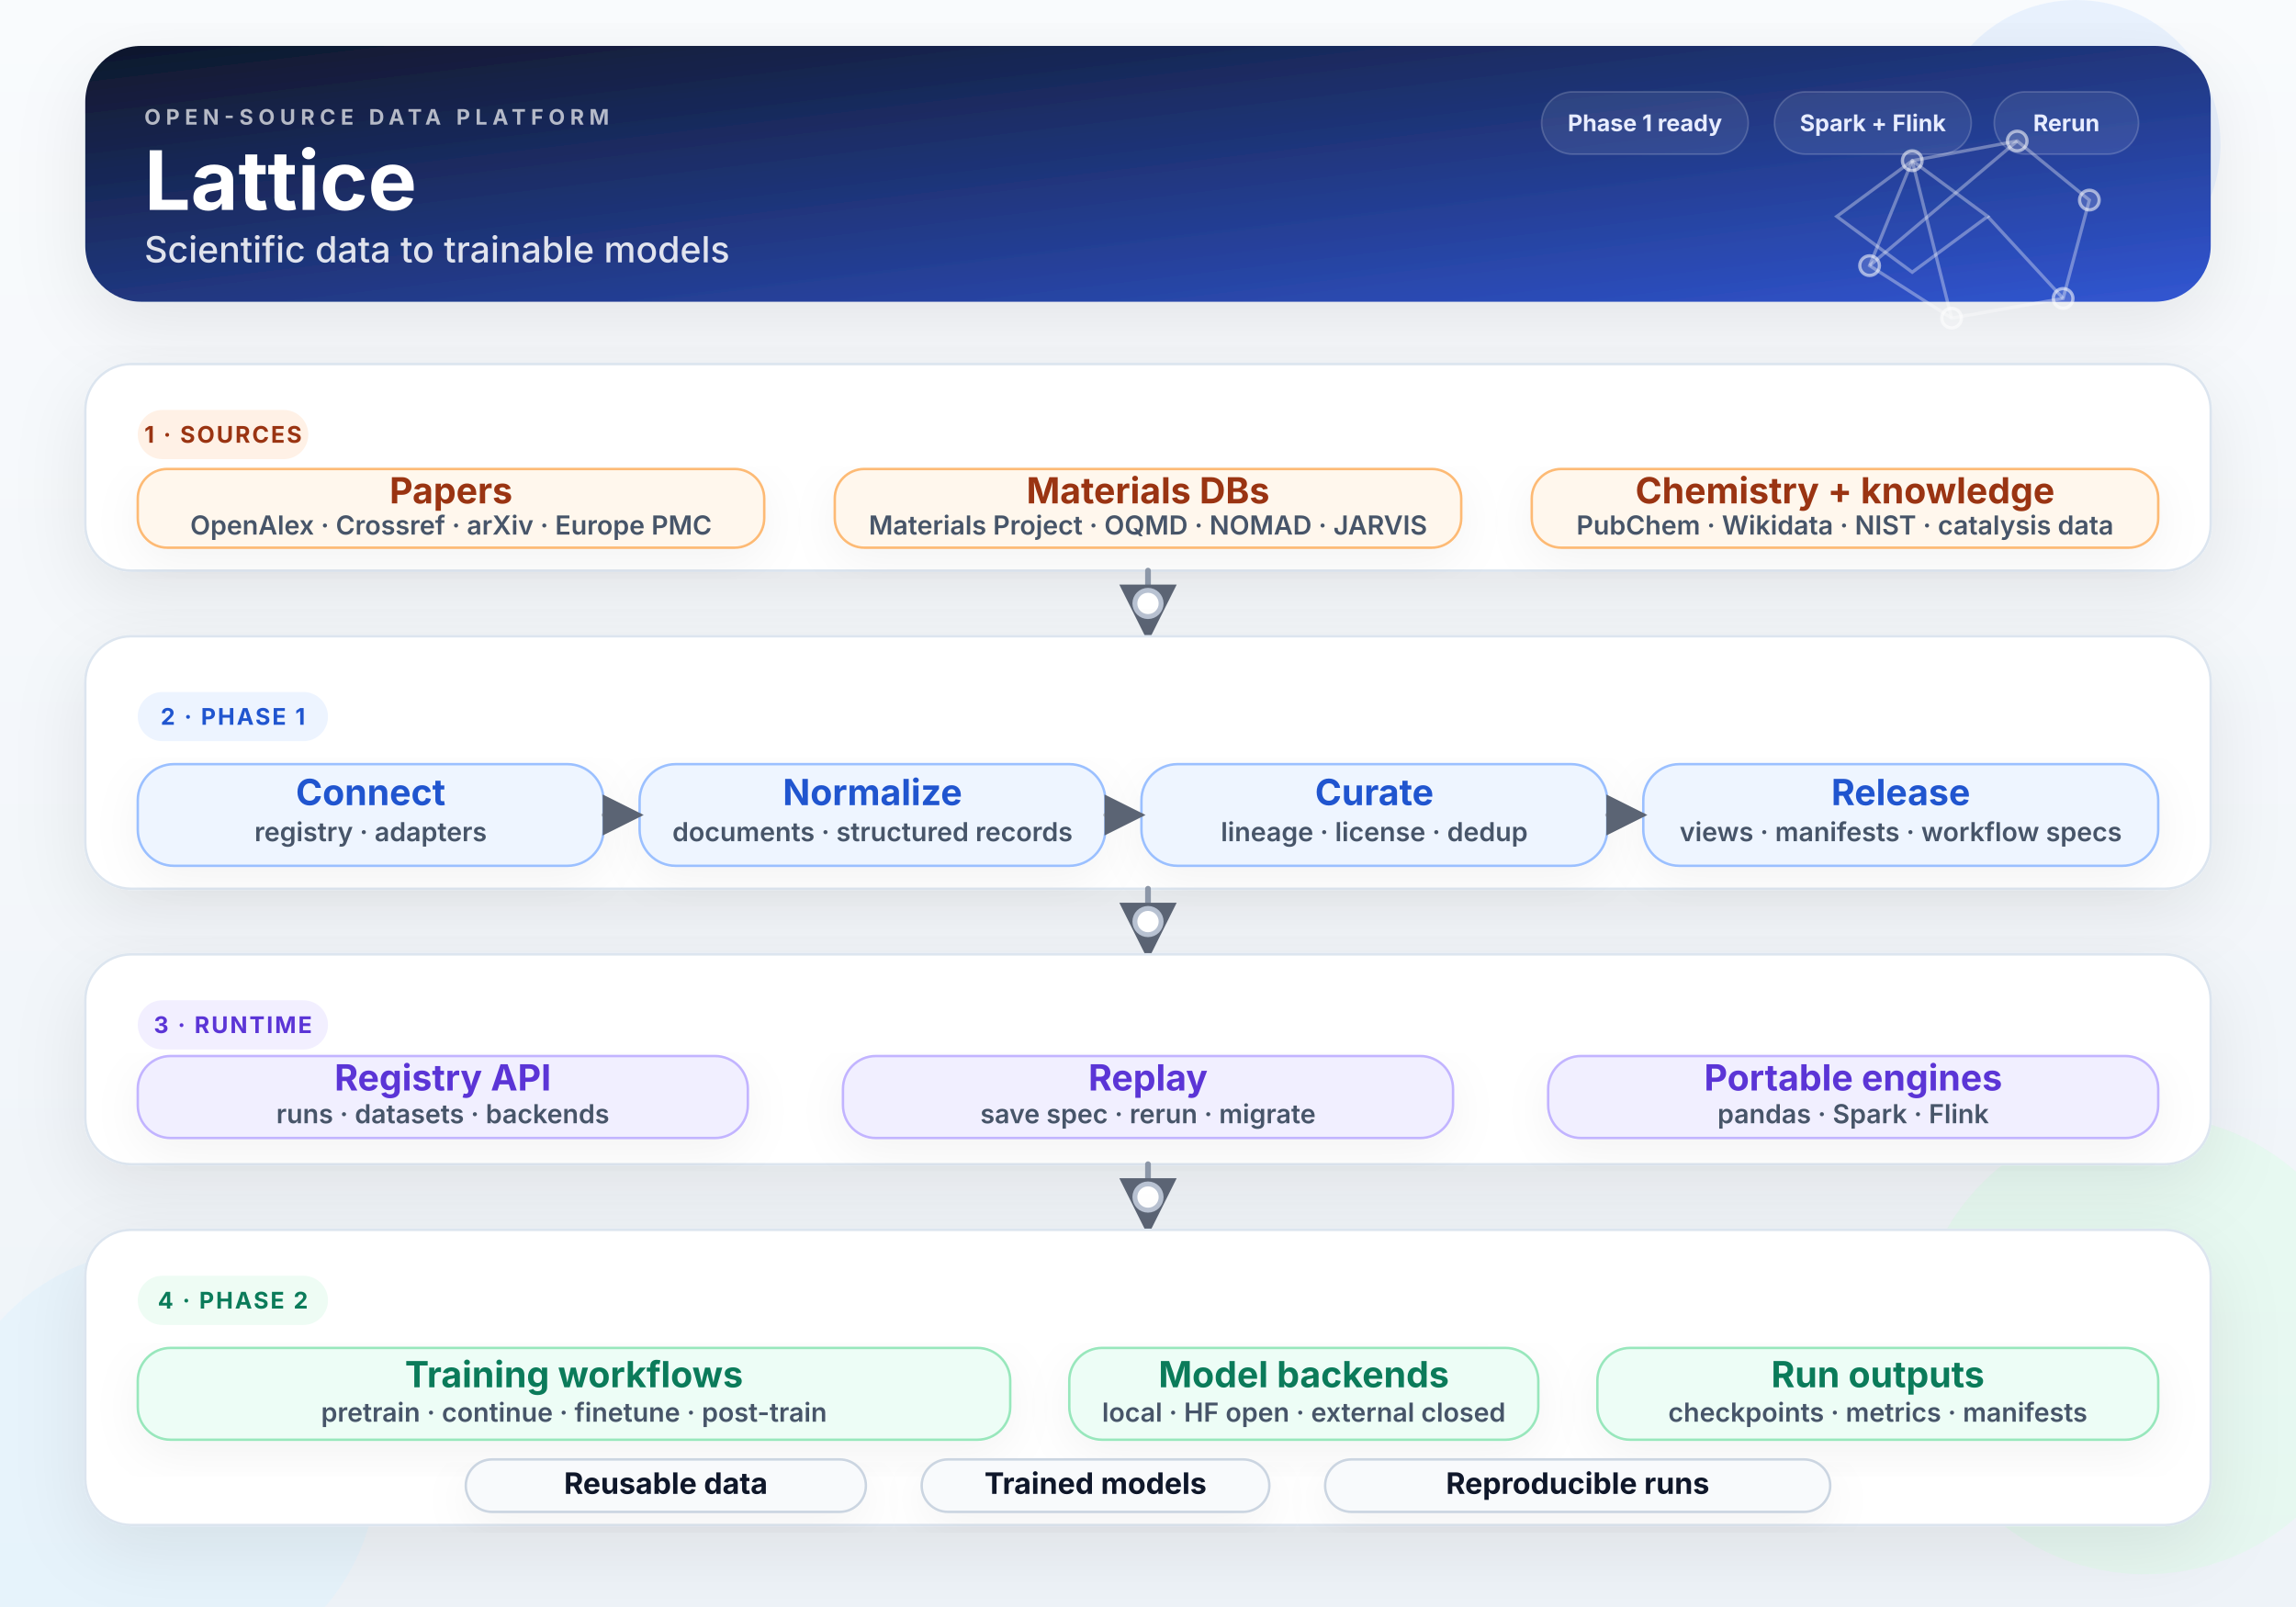
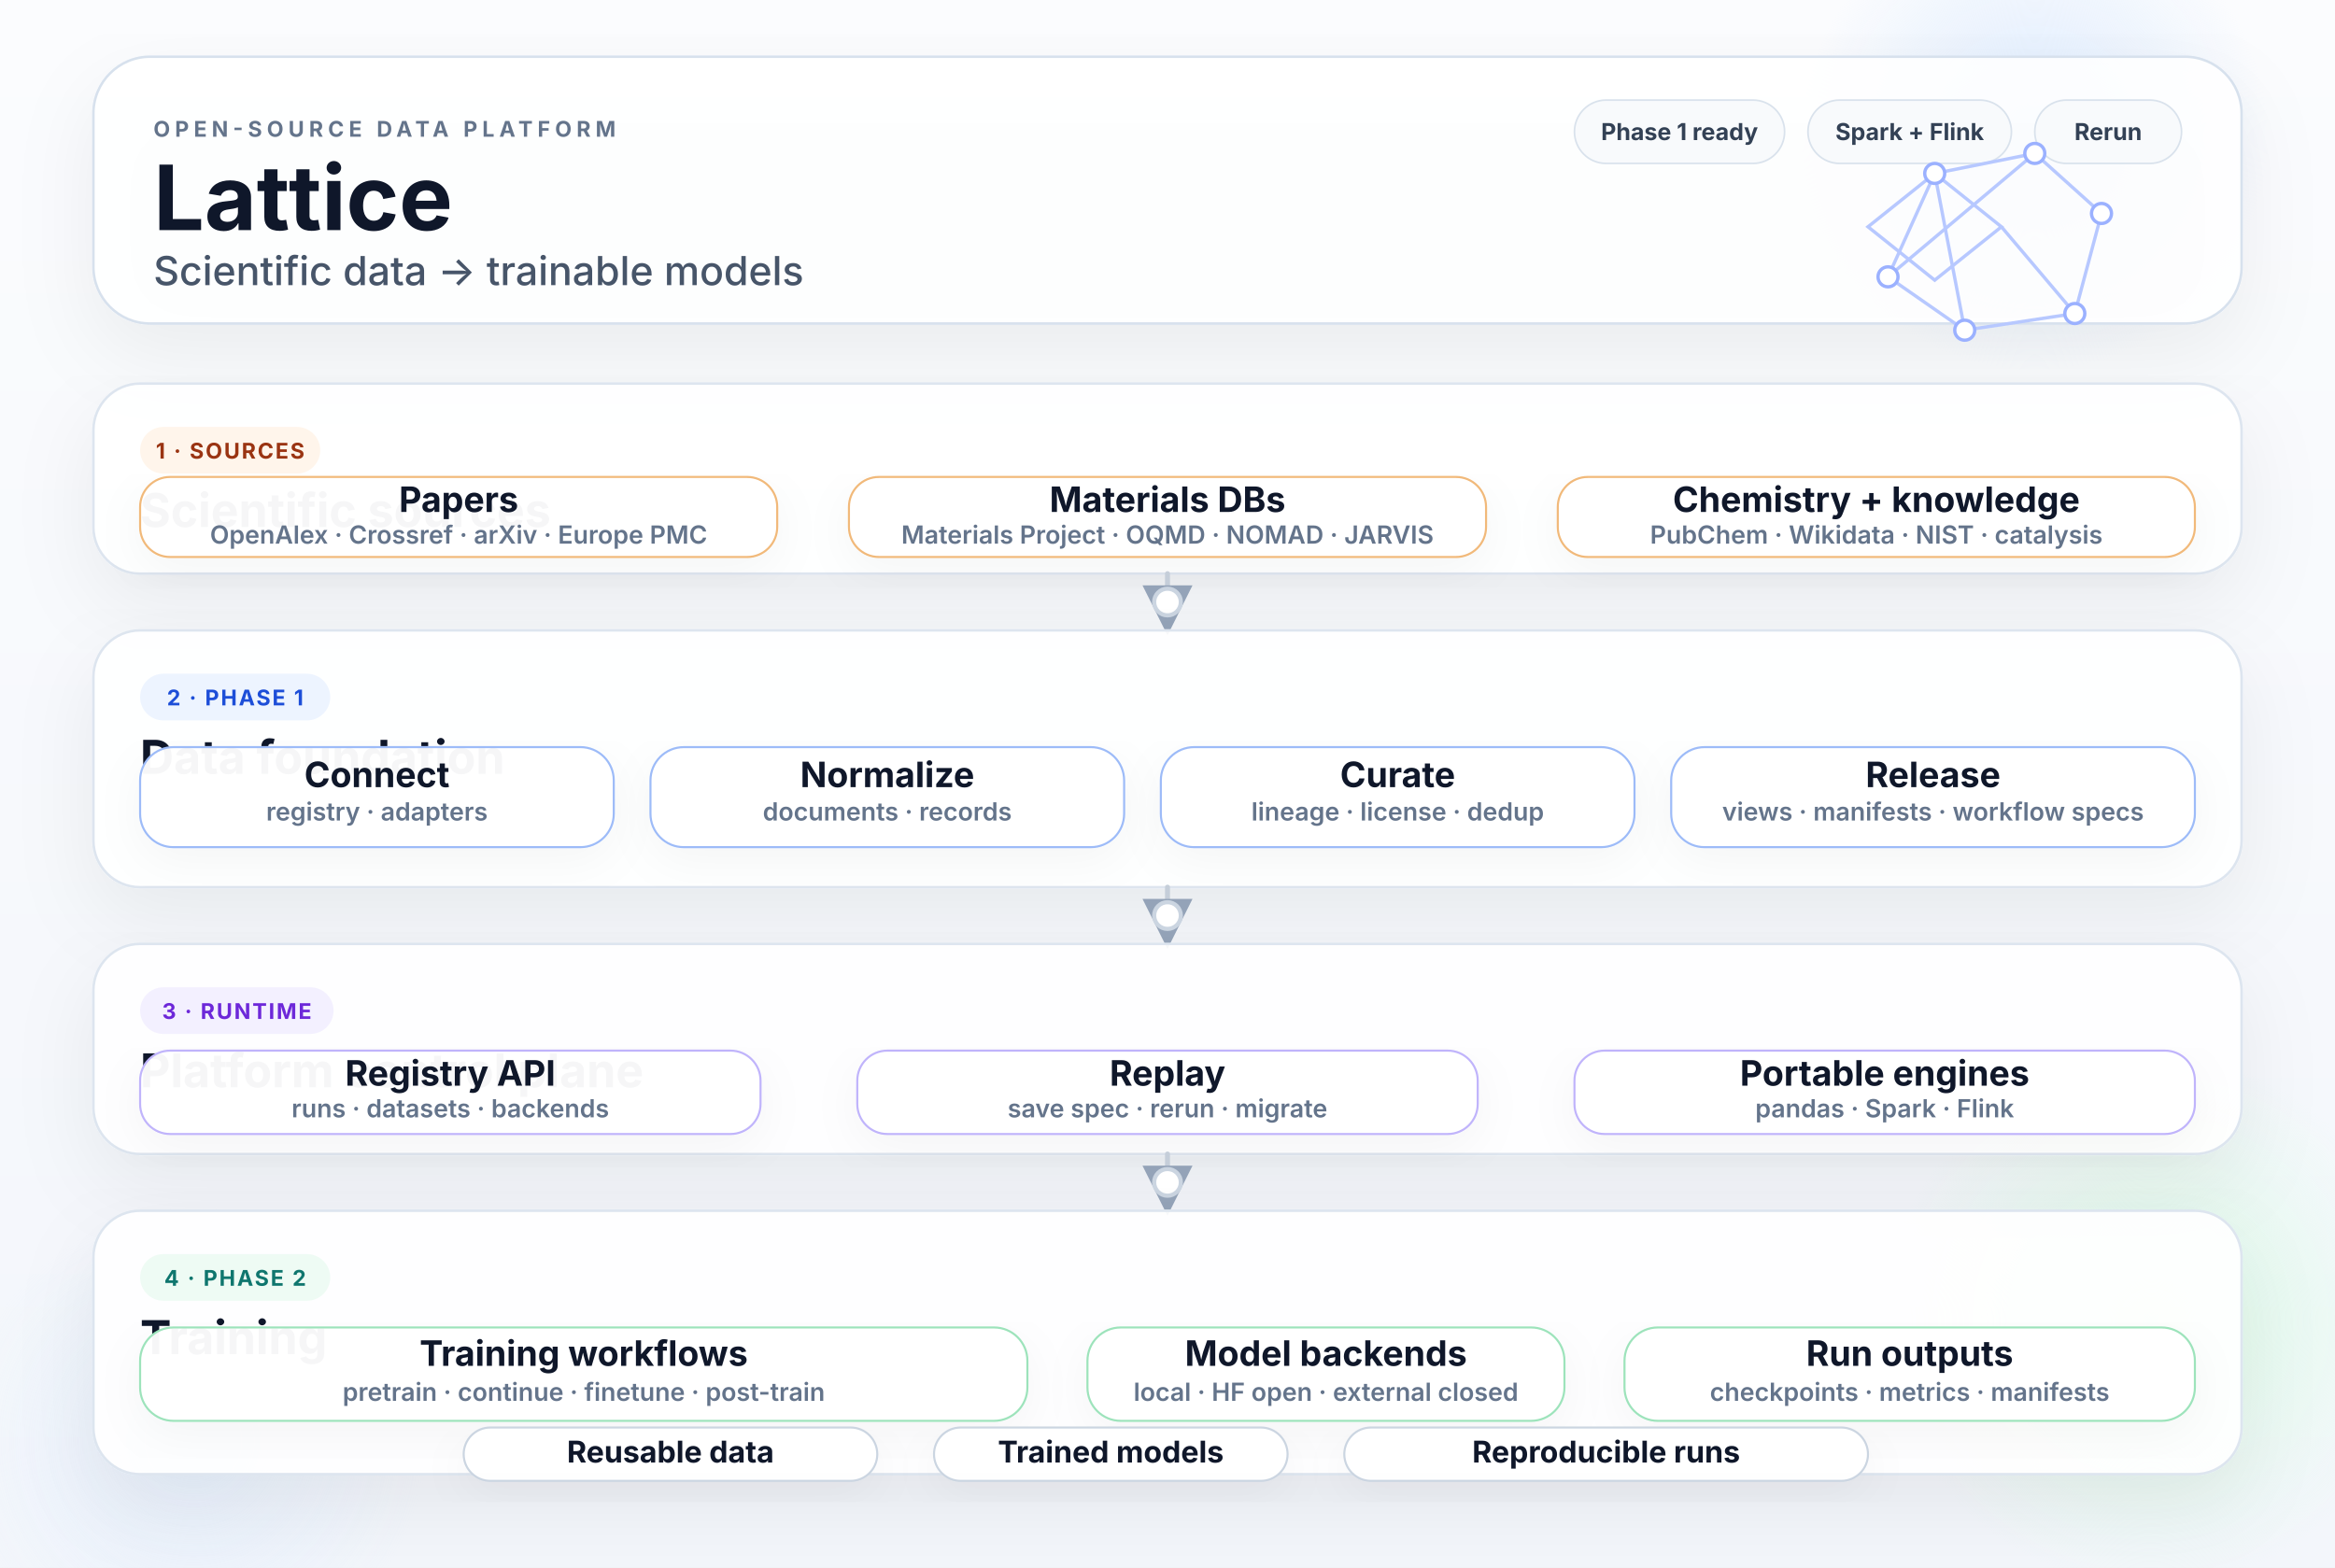
- <svg xmlns="http://www.w3.org/2000/svg" viewBox="0 0 1400 980" role="img" aria-labelledby="title desc">
+ <svg xmlns="http://www.w3.org/2000/svg" viewBox="0 0 1400 940" role="img" aria-labelledby="title desc">
  <defs>
-     <linearGradient id="bg" x1="0" y1="0" x2="0" y2="1">
-       <stop offset="0%" stop-color="#f9fbfd" />
-       <stop offset="100%" stop-color="#eef3f8" />
+     <linearGradient id="pageBg" x1="0" y1="0" x2="0" y2="1">
+       <stop offset="0%" stop-color="#fbfcfe" />
+       <stop offset="100%" stop-color="#f3f6fb" />
    </linearGradient>
-     <linearGradient id="hero" x1="0" y1="0" x2="1" y2="1">
-       <stop offset="0%" stop-color="#0f172a" />
-       <stop offset="100%" stop-color="#3156d3" />
-     </linearGradient>
-     <filter id="shadow" x="-20%" y="-20%" width="140%" height="160%">
-       <feDropShadow dx="0" dy="14" stdDeviation="22" flood-color="#0f172a" flood-opacity="0.08" />
+     <radialGradient id="orbBlue" cx="50%" cy="50%" r="50%">
+       <stop offset="0%" stop-color="#dbeafe" stop-opacity="0.95" />
+       <stop offset="100%" stop-color="#dbeafe" stop-opacity="0" />
+     </radialGradient>
+     <radialGradient id="orbMint" cx="50%" cy="50%" r="50%">
+       <stop offset="0%" stop-color="#dcfce7" stop-opacity="0.95" />
+       <stop offset="100%" stop-color="#dcfce7" stop-opacity="0" />
+     </radialGradient>
+     <filter id="panelShadow" x="-20%" y="-20%" width="140%" height="160%">
+       <feDropShadow dx="0" dy="18" stdDeviation="24" flood-color="#0f172a" flood-opacity="0.07" />
    </filter>
-     <filter id="soft" x="-20%" y="-20%" width="140%" height="160%">
-       <feDropShadow dx="0" dy="8" stdDeviation="14" flood-color="#0f172a" flood-opacity="0.05" />
+     <filter id="softShadow" x="-20%" y="-20%" width="140%" height="160%">
+       <feDropShadow dx="0" dy="8" stdDeviation="14" flood-color="#0f172a" flood-opacity="0.04" />
    </filter>
    <marker id="arrow" viewBox="0 0 12 12" refX="10" refY="6" markerWidth="12" markerHeight="12" orient="auto-start-reverse">
-       <path d="M1 1 L11 6 L1 11 Z" fill="#5b6474" />
+       <path d="M1 1 L11 6 L1 11 Z" fill="#94a3b8" />
    </marker>
    <style>
-       .hero-kicker { font: 700 13px 'Inter','Segoe UI',Arial,sans-serif; letter-spacing: 0.24em; fill: rgba(255,255,255,0.68); }
-       .hero-title { font: 700 50px 'Inter','Segoe UI',Arial,sans-serif; fill: #ffffff; }
-       .hero-sub { font: 500 22px 'Inter','Segoe UI',Arial,sans-serif; fill: rgba(255,255,255,0.86); }
-       .hero-pill { font: 700 14px 'Inter','Segoe UI',Arial,sans-serif; fill: #e7ecff; }
-       .section-chip { font: 700 14px 'Inter','Segoe UI',Arial,sans-serif; letter-spacing: 0.08em; }
-       .section-title { font: 700 29px 'Inter','Segoe UI',Arial,sans-serif; fill: #0f172a; }
-       .card-title { font: 700 22px 'Inter','Segoe UI',Arial,sans-serif; }
-       .card-copy { font: 600 16px 'Inter','Segoe UI',Arial,sans-serif; fill: #475569; }
+       .hero-kicker { font: 700 13px 'Inter','Segoe UI',Arial,sans-serif; letter-spacing: 0.22em; fill: #64748b; }
+       .hero-title { font: 700 54px 'Inter','Segoe UI',Arial,sans-serif; fill: #0f172a; }
+       .hero-sub { font: 500 24px 'Inter','Segoe UI',Arial,sans-serif; fill: #475569; }
+       .hero-pill { font: 700 14px 'Inter','Segoe UI',Arial,sans-serif; fill: #334155; }
+       .section-chip { font: 700 13px 'Inter','Segoe UI',Arial,sans-serif; letter-spacing: 0.08em; }
+       .section-title { font: 700 28px 'Inter','Segoe UI',Arial,sans-serif; fill: #0f172a; }
+       .card-title { font: 700 21px 'Inter','Segoe UI',Arial,sans-serif; fill: #0f172a; }
+       .card-copy { font: 600 15px 'Inter','Segoe UI',Arial,sans-serif; fill: #64748b; }
      .footer-chip { font: 700 18px 'Inter','Segoe UI',Arial,sans-serif; fill: #0f172a; }
-       .panel { fill: #ffffff; stroke: #dce5ef; stroke-width: 1.5; filter: url(#shadow); }
-       .card { stroke-width: 1.5; filter: url(#soft); }
-       .source-card { fill: #fff7ed; stroke: #fdba74; }
-       .phase1-card { fill: #eef5ff; stroke: #9bc0ff; }
-       .runtime-card { fill: #f1efff; stroke: #c2b4ff; }
-       .phase2-card { fill: #edfdf6; stroke: #98e7bc; }
-       .out-card { fill: #f8fafc; stroke: #cbd5e1; }
-       .source-text { fill: #9a3412; }
-       .phase1-text { fill: #2055cf; }
-       .runtime-text { fill: #5b35d6; }
-       .phase2-text { fill: #0b7b5a; }
-       .line { stroke: #8c97a8; stroke-width: 3.5; fill: none; marker-end: url(#arrow); stroke-linecap: round; }
-       .inline { stroke: #a8b2c1; stroke-width: 2.5; fill: none; marker-end: url(#arrow); stroke-linecap: round; }
-       .node { fill: #ffffff; stroke: #b8c2d2; stroke-width: 3; }
-       .crystal { stroke: rgba(255,255,255,0.34); stroke-width: 2; fill: none; }
-       .crystal-node { fill: rgba(255,255,255,0.15); stroke: rgba(255,255,255,0.55); stroke-width: 2; }
+       .panel { fill: rgba(255,255,255,0.92); stroke: #dde5ef; stroke-width: 1.5; filter: url(#panelShadow); }
+       .hero-panel { fill: rgba(255,255,255,0.88); stroke: #d7e1ed; stroke-width: 1.5; filter: url(#panelShadow); }
+       .card { fill: rgba(255,255,255,0.96); stroke: #d9e2ec; stroke-width: 1.25; filter: url(#softShadow); }
+       .source-border { stroke: #f1b97a; }
+       .phase1-border { stroke: #9dbbf8; }
+       .runtime-border { stroke: #c0b4fb; }
+       .phase2-border { stroke: #9de3bb; }
+       .out-border { stroke: #cbd5e1; }
+       .sources-chip-bg { fill: #fff5eb; }
+       .phase1-chip-bg { fill: #edf4ff; }
+       .runtime-chip-bg { fill: #f3f0ff; }
+       .phase2-chip-bg { fill: #eefbf4; }
+       .sources-chip-text { fill: #9a3412; }
+       .phase1-chip-text { fill: #1d4ed8; }
+       .runtime-chip-text { fill: #6d28d9; }
+       .phase2-chip-text { fill: #0f766e; }
+       .line { stroke: #c5ced9; stroke-width: 3; fill: none; marker-end: url(#arrow); stroke-linecap: round; }
+       .node { fill: #ffffff; stroke: #cbd5e1; stroke-width: 2.5; }
+       .motif-line { stroke: #b7c8ff; stroke-width: 2; fill: none; }
+       .motif-node { fill: #ffffff; stroke: #9bb1ff; stroke-width: 2; }
    </style>
  </defs>
-   <rect width="1400" height="980" fill="url(#bg)" />
-   <circle cx="1266" cy="88" r="88" fill="#dbeafe" opacity="0.55" />
-   <circle cx="1308" cy="820" r="140" fill="#dcfce7" opacity="0.45" />
-   <circle cx="98" cy="894" r="132" fill="#e0f2fe" opacity="0.55" />
-   <rect x="52" y="28" width="1296" height="156" rx="34" fill="url(#hero)" filter="url(#shadow)" />
-   <text x="88" y="76" class="hero-kicker">OPEN-SOURCE DATA PLATFORM</text>
-   <text x="88" y="128" class="hero-title">Lattice</text>
-   <text x="88" y="160" class="hero-sub">Scientific data to trainable models</text>
-   <rect x="940" y="56" width="126" height="38" rx="19" fill="rgba(255,255,255,0.08)" stroke="rgba(255,255,255,0.18)" />
-   <text x="1003" y="80" text-anchor="middle" class="hero-pill">Phase 1 ready</text>
-   <rect x="1082" y="56" width="120" height="38" rx="19" fill="rgba(255,255,255,0.08)" stroke="rgba(255,255,255,0.18)" />
-   <text x="1142" y="80" text-anchor="middle" class="hero-pill">Spark + Flink</text>
-   <rect x="1216" y="56" width="88" height="38" rx="19" fill="rgba(255,255,255,0.08)" stroke="rgba(255,255,255,0.18)" />
-   <text x="1260" y="80" text-anchor="middle" class="hero-pill">Rerun</text>
-   <path d="M1120 132 L1166 98 L1212 132 L1166 166 Z" class="crystal" />
-   <path d="M1166 98 L1230 86 L1274 122 L1258 182 L1190 194 L1140 162 Z" class="crystal" />
-   <line x1="1166" y1="98" x2="1190" y2="194" class="crystal" />
-   <line x1="1230" y1="86" x2="1140" y2="162" class="crystal" />
-   <line x1="1212" y1="132" x2="1258" y2="182" class="crystal" />
-   <circle cx="1166" cy="98" r="6" class="crystal-node" />
-   <circle cx="1230" cy="86" r="6" class="crystal-node" />
-   <circle cx="1274" cy="122" r="6" class="crystal-node" />
-   <circle cx="1258" cy="182" r="6" class="crystal-node" />
-   <circle cx="1190" cy="194" r="6" class="crystal-node" />
-   <circle cx="1140" cy="162" r="6" class="crystal-node" />
-   <rect x="52" y="222" width="1296" height="126" rx="28" class="panel" />
-   <rect x="84" y="250" width="104" height="30" rx="15" fill="#fff1e6" />
-   <text x="136" y="270" text-anchor="middle" class="section-chip source-text">1 · SOURCES</text>
-   <rect x="84" y="286" width="382" height="48" rx="18" class="card source-card" />
-   <text x="275" y="307" text-anchor="middle" class="card-title source-text">Papers</text>
+   <rect width="1400" height="940" fill="url(#pageBg)" />
+   <circle cx="1220" cy="82" r="140" fill="url(#orbBlue)" />
+   <circle cx="1290" cy="792" r="160" fill="url(#orbMint)" />
+   <circle cx="116" cy="864" r="140" fill="url(#orbBlue)" opacity="0.55" />
+   <rect x="56" y="34" width="1288" height="160" rx="34" class="hero-panel" />
+   <text x="92" y="82" class="hero-kicker">OPEN-SOURCE DATA PLATFORM</text>
+   <text x="92" y="138" class="hero-title">Lattice</text>
+   <text x="92" y="171" class="hero-sub">Scientific data → trainable models</text>
+   <rect x="944" y="60" width="126" height="38" rx="19" fill="#f8fafc" stroke="#d9e2ec" />
+   <text x="1007" y="84" text-anchor="middle" class="hero-pill">Phase 1 ready</text>
+   <rect x="1084" y="60" width="122" height="38" rx="19" fill="#f8fafc" stroke="#d9e2ec" />
+   <text x="1145" y="84" text-anchor="middle" class="hero-pill">Spark + Flink</text>
+   <rect x="1220" y="60" width="88" height="38" rx="19" fill="#f8fafc" stroke="#d9e2ec" />
+   <text x="1264" y="84" text-anchor="middle" class="hero-pill">Rerun</text>
+   <path d="M1120 136 L1160 104 L1200 136 L1160 168 Z" class="motif-line" />
+   <path d="M1160 104 L1220 92 L1260 128 L1244 188 L1178 198 L1132 166 Z" class="motif-line" />
+   <line x1="1160" y1="104" x2="1178" y2="198" class="motif-line" />
+   <line x1="1220" y1="92" x2="1132" y2="166" class="motif-line" />
+   <line x1="1200" y1="136" x2="1244" y2="188" class="motif-line" />
+   <circle cx="1160" cy="104" r="6" class="motif-node" />
+   <circle cx="1220" cy="92" r="6" class="motif-node" />
+   <circle cx="1260" cy="128" r="6" class="motif-node" />
+   <circle cx="1244" cy="188" r="6" class="motif-node" />
+   <circle cx="1178" cy="198" r="6" class="motif-node" />
+   <circle cx="1132" cy="166" r="6" class="motif-node" />
+   <rect x="56" y="230" width="1288" height="114" rx="28" class="panel" />
+   <rect x="84" y="256" width="108" height="28" rx="14" class="sources-chip-bg" />
+   <text x="138" y="275" text-anchor="middle" class="section-chip sources-chip-text">1 · SOURCES</text>
+   <text x="84" y="316" class="section-title">Scientific sources</text>
+   <rect x="84" y="286" width="382" height="48" rx="18" class="card source-border" />
+   <text x="275" y="307" text-anchor="middle" class="card-title">Papers</text>
  <text x="275" y="326" text-anchor="middle" class="card-copy">OpenAlex · Crossref · arXiv · Europe PMC</text>
-   <rect x="509" y="286" width="382" height="48" rx="18" class="card source-card" />
-   <text x="700" y="307" text-anchor="middle" class="card-title source-text">Materials DBs</text>
+   <rect x="509" y="286" width="382" height="48" rx="18" class="card source-border" />
+   <text x="700" y="307" text-anchor="middle" class="card-title">Materials DBs</text>
  <text x="700" y="326" text-anchor="middle" class="card-copy">Materials Project · OQMD · NOMAD · JARVIS</text>
-   <rect x="934" y="286" width="382" height="48" rx="18" class="card source-card" />
-   <text x="1125" y="307" text-anchor="middle" class="card-title source-text">Chemistry + knowledge</text>
-   <text x="1125" y="326" text-anchor="middle" class="card-copy">PubChem · Wikidata · NIST · catalysis data</text>
-   <line x1="700" y1="348" x2="700" y2="388" class="line" />
-   <circle cx="700" cy="368" r="8" class="node" />
-   <rect x="52" y="388" width="1296" height="154" rx="28" class="panel" />
-   <rect x="84" y="422" width="116" height="30" rx="15" fill="#edf4ff" />
-   <text x="142" y="442" text-anchor="middle" class="section-chip phase1-text">2 · PHASE 1</text>
-   <rect x="84" y="466" width="284" height="62" rx="22" class="card phase1-card" />
-   <text x="226" y="491" text-anchor="middle" class="card-title phase1-text">Connect</text>
-   <text x="226" y="513" text-anchor="middle" class="card-copy">registry · adapters</text>
-   <rect x="390" y="466" width="284" height="62" rx="22" class="card phase1-card" />
-   <text x="532" y="491" text-anchor="middle" class="card-title phase1-text">Normalize</text>
-   <text x="532" y="513" text-anchor="middle" class="card-copy">documents · structured records</text>
-   <rect x="696" y="466" width="284" height="62" rx="22" class="card phase1-card" />
-   <text x="838" y="491" text-anchor="middle" class="card-title phase1-text">Curate</text>
-   <text x="838" y="513" text-anchor="middle" class="card-copy">lineage · license · dedup</text>
-   <rect x="1002" y="466" width="314" height="62" rx="22" class="card phase1-card" />
-   <text x="1159" y="491" text-anchor="middle" class="card-title phase1-text">Release</text>
-   <text x="1159" y="513" text-anchor="middle" class="card-copy">views · manifests · workflow specs</text>
-   <line x1="368" y1="497" x2="390" y2="497" class="inline" />
-   <line x1="674" y1="497" x2="696" y2="497" class="inline" />
-   <line x1="980" y1="497" x2="1002" y2="497" class="inline" />
-   <line x1="700" y1="542" x2="700" y2="582" class="line" />
-   <circle cx="700" cy="562" r="8" class="node" />
-   <rect x="52" y="582" width="1296" height="128" rx="28" class="panel" />
-   <rect x="84" y="610" width="116" height="30" rx="15" fill="#f2efff" />
-   <text x="142" y="630" text-anchor="middle" class="section-chip runtime-text">3 · RUNTIME</text>
-   <rect x="84" y="644" width="372" height="50" rx="20" class="card runtime-card" />
-   <text x="270" y="665" text-anchor="middle" class="card-title runtime-text">Registry API</text>
-   <text x="270" y="685" text-anchor="middle" class="card-copy">runs · datasets · backends</text>
-   <rect x="514" y="644" width="372" height="50" rx="20" class="card runtime-card" />
-   <text x="700" y="665" text-anchor="middle" class="card-title runtime-text">Replay</text>
-   <text x="700" y="685" text-anchor="middle" class="card-copy">save spec · rerun · migrate</text>
-   <rect x="944" y="644" width="372" height="50" rx="20" class="card runtime-card" />
-   <text x="1130" y="665" text-anchor="middle" class="card-title runtime-text">Portable engines</text>
-   <text x="1130" y="685" text-anchor="middle" class="card-copy">pandas · Spark · Flink</text>
-   <line x1="700" y1="710" x2="700" y2="750" class="line" />
-   <circle cx="700" cy="730" r="8" class="node" />
-   <rect x="52" y="750" width="1296" height="180" rx="28" class="panel" />
-   <rect x="84" y="778" width="116" height="30" rx="15" fill="#eefcf4" />
-   <text x="142" y="798" text-anchor="middle" class="section-chip phase2-text">4 · PHASE 2</text>
-   <rect x="84" y="822" width="532" height="56" rx="20" class="card phase2-card" />
-   <text x="350" y="846" text-anchor="middle" class="card-title phase2-text">Training workflows</text>
-   <text x="350" y="867" text-anchor="middle" class="card-copy">pretrain · continue · finetune · post-train</text>
-   <rect x="652" y="822" width="286" height="56" rx="20" class="card phase2-card" />
-   <text x="795" y="846" text-anchor="middle" class="card-title phase2-text">Model backends</text>
-   <text x="795" y="867" text-anchor="middle" class="card-copy">local · HF open · external closed</text>
-   <rect x="974" y="822" width="342" height="56" rx="20" class="card phase2-card" />
-   <text x="1145" y="846" text-anchor="middle" class="card-title phase2-text">Run outputs</text>
-   <text x="1145" y="867" text-anchor="middle" class="card-copy">checkpoints · metrics · manifests</text>
-   <rect x="284" y="890" width="244" height="32" rx="16" class="card out-card" />
-   <text x="406" y="911" text-anchor="middle" class="footer-chip">Reusable data</text>
-   <rect x="562" y="890" width="212" height="32" rx="16" class="card out-card" />
-   <text x="668" y="911" text-anchor="middle" class="footer-chip">Trained models</text>
-   <rect x="808" y="890" width="308" height="32" rx="16" class="card out-card" />
-   <text x="962" y="911" text-anchor="middle" class="footer-chip">Reproducible runs</text>
+   <rect x="934" y="286" width="382" height="48" rx="18" class="card source-border" />
+   <text x="1125" y="307" text-anchor="middle" class="card-title">Chemistry + knowledge</text>
+   <text x="1125" y="326" text-anchor="middle" class="card-copy">PubChem · Wikidata · NIST · catalysis</text>
+   <line x1="700" y1="344" x2="700" y2="378" class="line" />
+   <circle cx="700" cy="361" r="8" class="node" />
+   <rect x="56" y="378" width="1288" height="154" rx="28" class="panel" />
+   <rect x="84" y="404" width="114" height="28" rx="14" class="phase1-chip-bg" />
+   <text x="141" y="423" text-anchor="middle" class="section-chip phase1-chip-text">2 · PHASE 1</text>
+   <text x="84" y="464" class="section-title">Data foundation</text>
+   <rect x="84" y="448" width="284" height="60" rx="20" class="card phase1-border" />
+   <text x="226" y="472" text-anchor="middle" class="card-title">Connect</text>
+   <text x="226" y="492" text-anchor="middle" class="card-copy">registry · adapters</text>
+   <rect x="390" y="448" width="284" height="60" rx="20" class="card phase1-border" />
+   <text x="532" y="472" text-anchor="middle" class="card-title">Normalize</text>
+   <text x="532" y="492" text-anchor="middle" class="card-copy">documents · records</text>
+   <rect x="696" y="448" width="284" height="60" rx="20" class="card phase1-border" />
+   <text x="838" y="472" text-anchor="middle" class="card-title">Curate</text>
+   <text x="838" y="492" text-anchor="middle" class="card-copy">lineage · license · dedup</text>
+   <rect x="1002" y="448" width="314" height="60" rx="20" class="card phase1-border" />
+   <text x="1159" y="472" text-anchor="middle" class="card-title">Release</text>
+   <text x="1159" y="492" text-anchor="middle" class="card-copy">views · manifests · workflow specs</text>
+   <line x1="700" y1="532" x2="700" y2="566" class="line" />
+   <circle cx="700" cy="549" r="8" class="node" />
+   <rect x="56" y="566" width="1288" height="126" rx="28" class="panel" />
+   <rect x="84" y="592" width="116" height="28" rx="14" class="runtime-chip-bg" />
+   <text x="142" y="611" text-anchor="middle" class="section-chip runtime-chip-text">3 · RUNTIME</text>
+   <text x="84" y="652" class="section-title">Platform control plane</text>
+   <rect x="84" y="630" width="372" height="50" rx="18" class="card runtime-border" />
+   <text x="270" y="651" text-anchor="middle" class="card-title">Registry API</text>
+   <text x="270" y="670" text-anchor="middle" class="card-copy">runs · datasets · backends</text>
+   <rect x="514" y="630" width="372" height="50" rx="18" class="card runtime-border" />
+   <text x="700" y="651" text-anchor="middle" class="card-title">Replay</text>
+   <text x="700" y="670" text-anchor="middle" class="card-copy">save spec · rerun · migrate</text>
+   <rect x="944" y="630" width="372" height="50" rx="18" class="card runtime-border" />
+   <text x="1130" y="651" text-anchor="middle" class="card-title">Portable engines</text>
+   <text x="1130" y="670" text-anchor="middle" class="card-copy">pandas · Spark · Flink</text>
+   <line x1="700" y1="692" x2="700" y2="726" class="line" />
+   <circle cx="700" cy="709" r="8" class="node" />
+   <rect x="56" y="726" width="1288" height="158" rx="28" class="panel" />
+   <rect x="84" y="752" width="114" height="28" rx="14" class="phase2-chip-bg" />
+   <text x="141" y="771" text-anchor="middle" class="section-chip phase2-chip-text">4 · PHASE 2</text>
+   <text x="84" y="812" class="section-title">Training</text>
+   <rect x="84" y="796" width="532" height="56" rx="20" class="card phase2-border" />
+   <text x="350" y="819" text-anchor="middle" class="card-title">Training workflows</text>
+   <text x="350" y="840" text-anchor="middle" class="card-copy">pretrain · continue · finetune · post-train</text>
+   <rect x="652" y="796" width="286" height="56" rx="20" class="card phase2-border" />
+   <text x="795" y="819" text-anchor="middle" class="card-title">Model backends</text>
+   <text x="795" y="840" text-anchor="middle" class="card-copy">local · HF open · external closed</text>
+   <rect x="974" y="796" width="342" height="56" rx="20" class="card phase2-border" />
+   <text x="1145" y="819" text-anchor="middle" class="card-title">Run outputs</text>
+   <text x="1145" y="840" text-anchor="middle" class="card-copy">checkpoints · metrics · manifests</text>
+   <rect x="278" y="856" width="248" height="32" rx="16" class="card out-border" />
+   <text x="402" y="877" text-anchor="middle" class="footer-chip">Reusable data</text>
+   <rect x="560" y="856" width="212" height="32" rx="16" class="card out-border" />
+   <text x="666" y="877" text-anchor="middle" class="footer-chip">Trained models</text>
+   <rect x="806" y="856" width="314" height="32" rx="16" class="card out-border" />
+   <text x="963" y="877" text-anchor="middle" class="footer-chip">Reproducible runs</text>
</svg>
